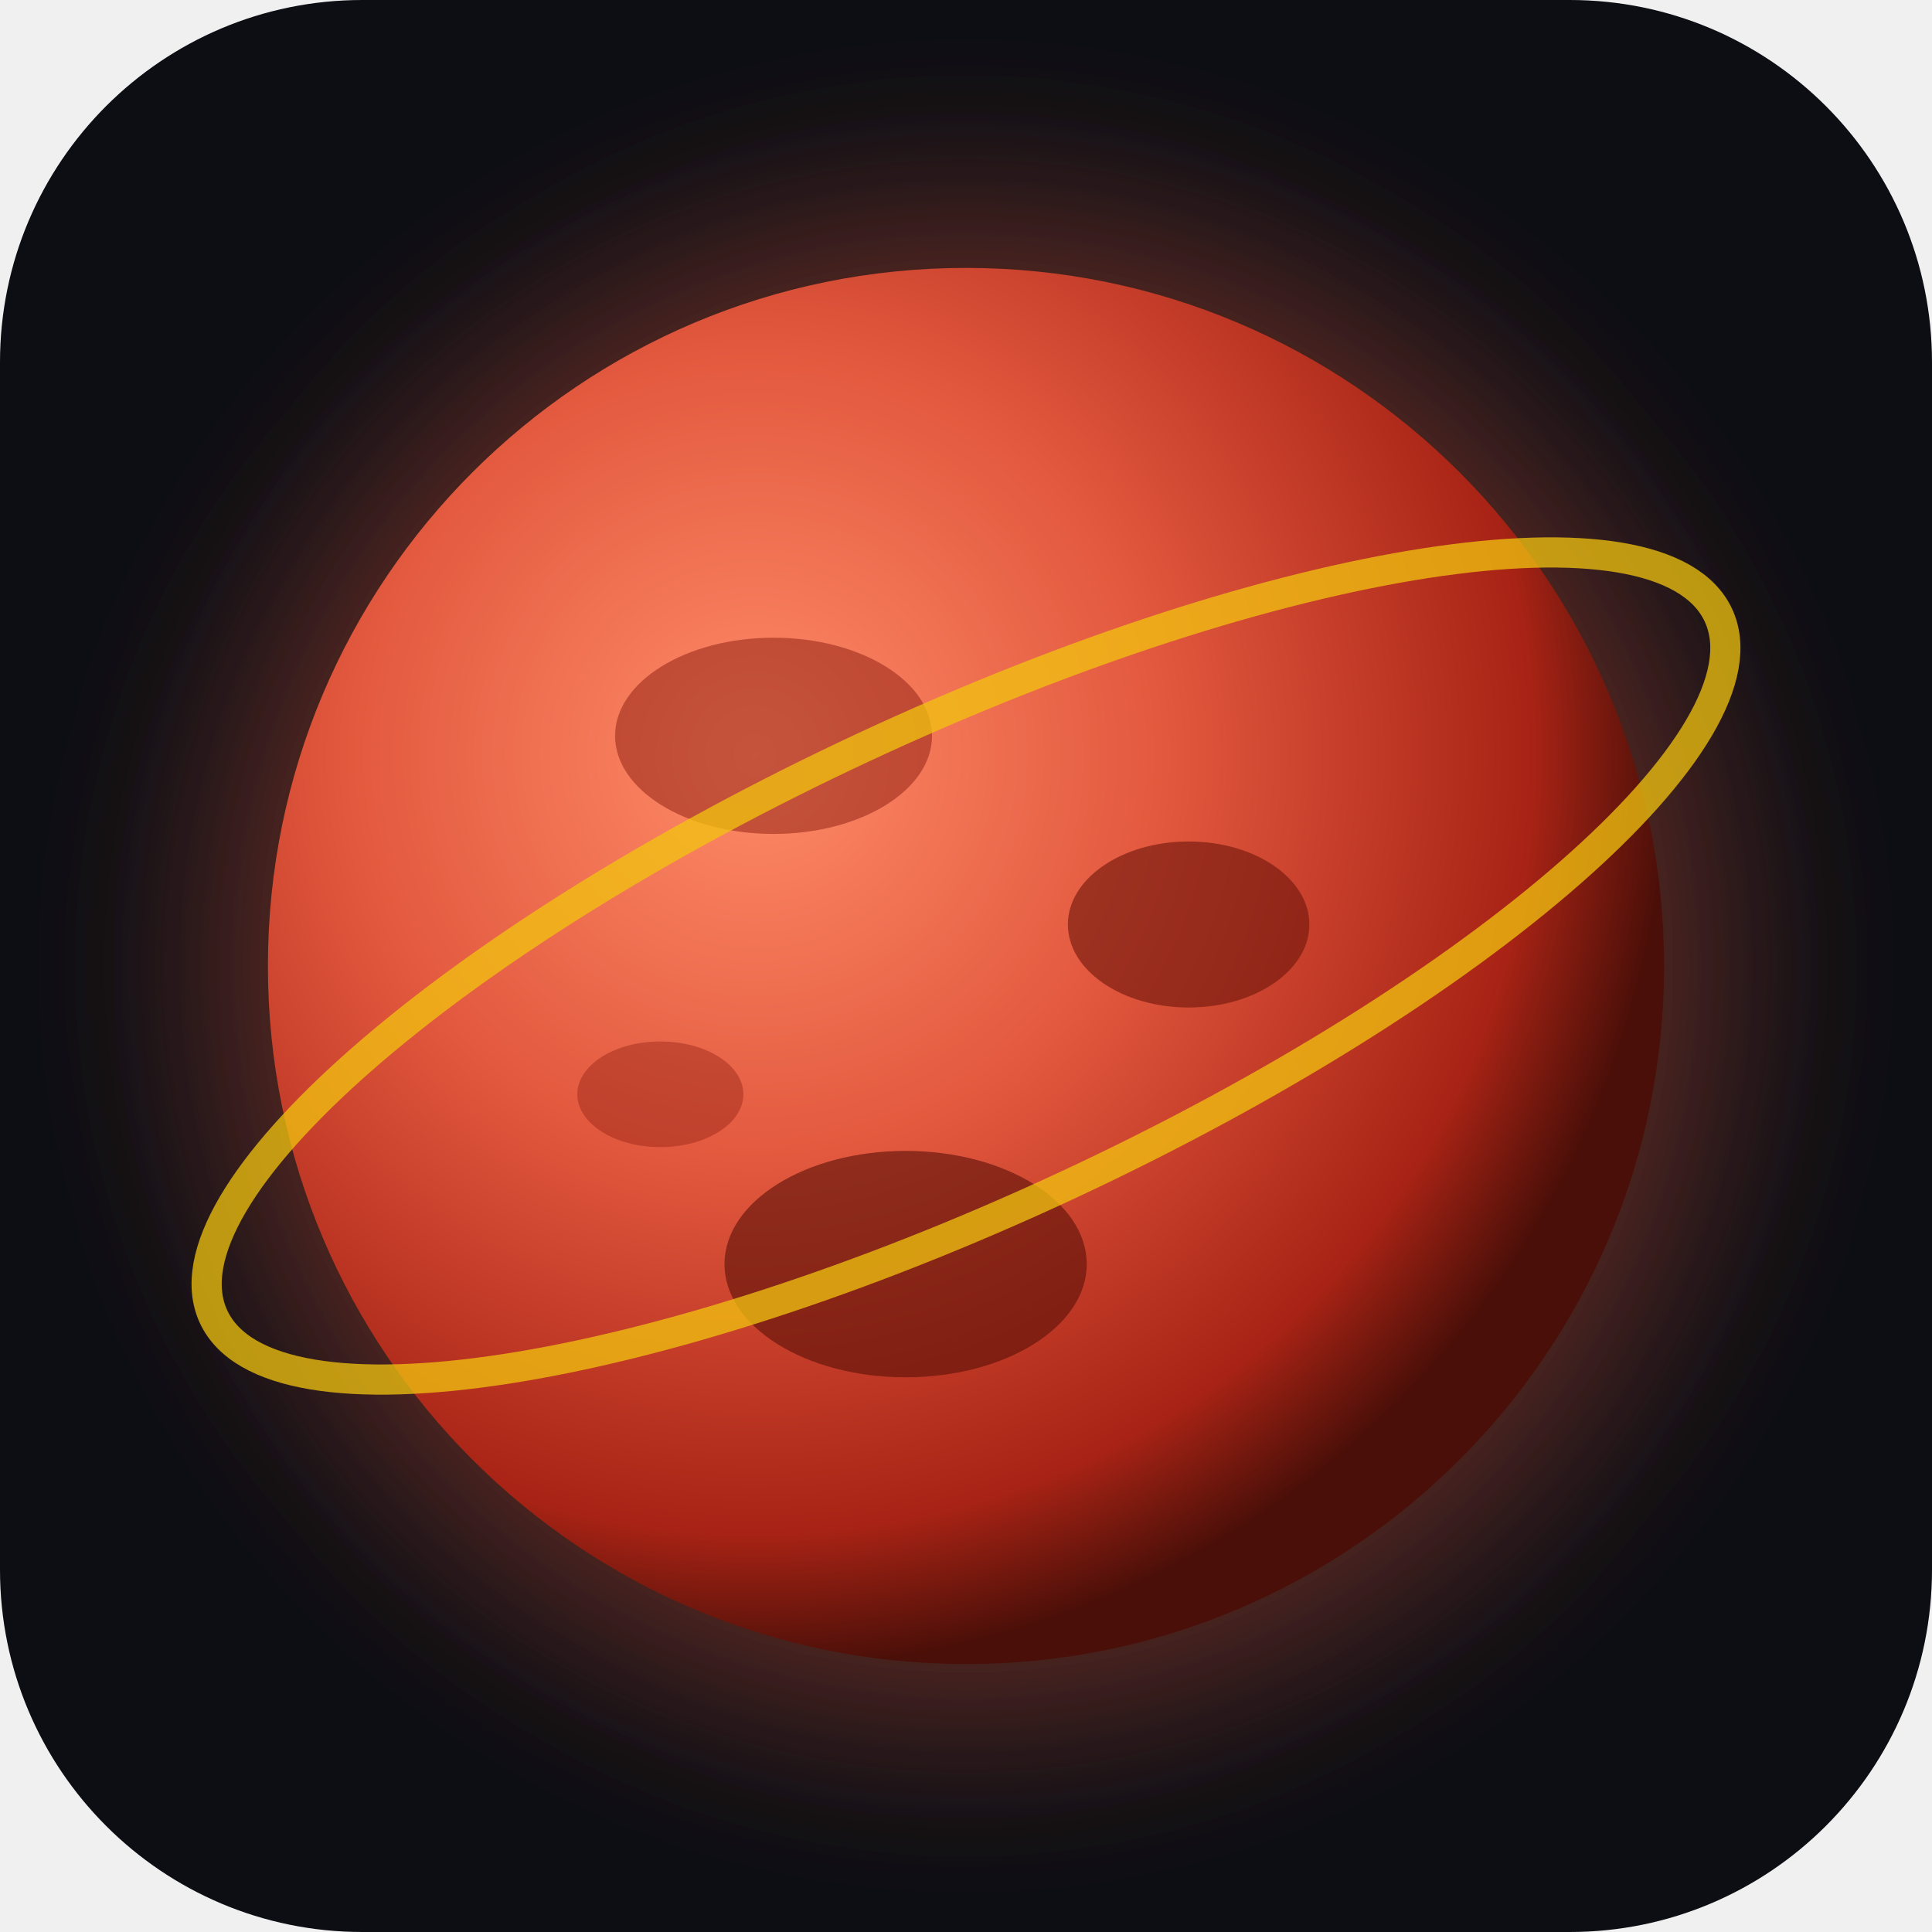
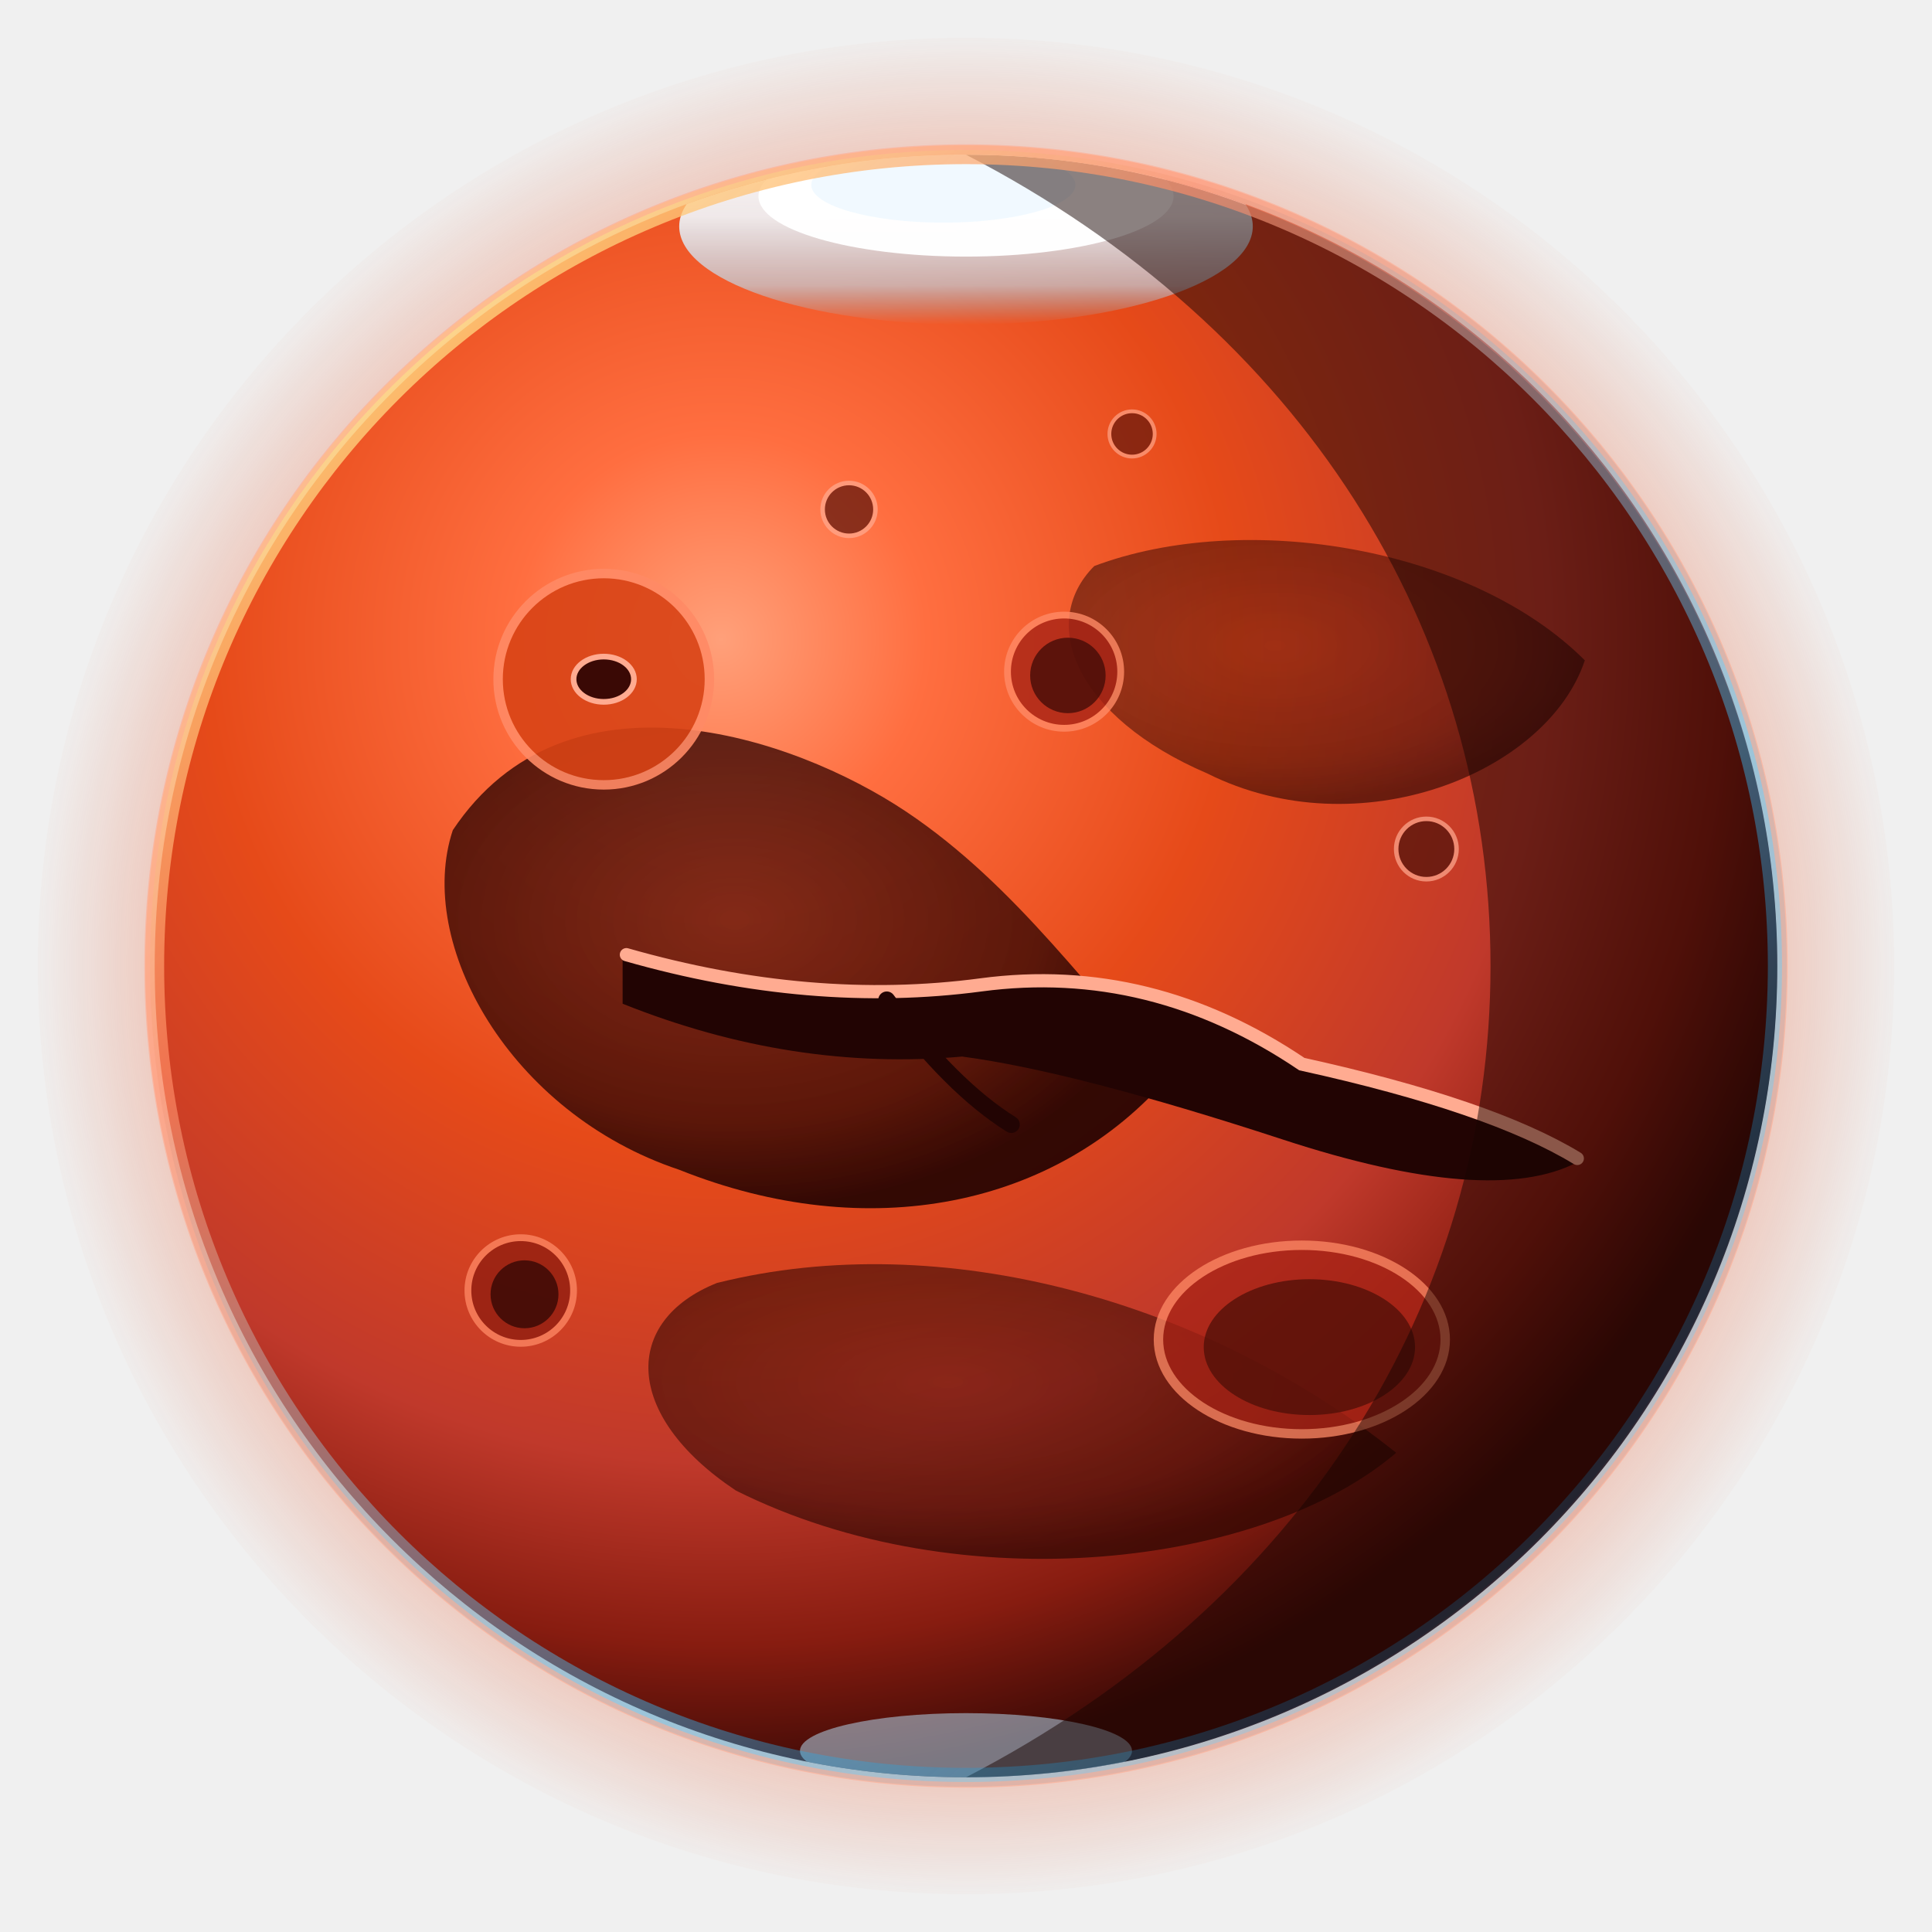
<svg xmlns="http://www.w3.org/2000/svg" viewBox="0 0 512 512" width="512" height="512">
  <defs>
-     <radialGradient id="marsGrad512" cx="35%" cy="35%" r="65%">
-       <stop offset="0%" stop-color="#ff8c69" />
-       <stop offset="45%" stop-color="#e2583e" />
-       <stop offset="85%" stop-color="#a82315" />
-       <stop offset="100%" stop-color="#4a0f08" />
+     <radialGradient id="marsOuterGlow" cx="50%" cy="50%" r="50%">
+       <stop offset="76%" stop-color="#ff5722" stop-opacity="0.4" />
+       <stop offset="88%" stop-color="#e64a19" stop-opacity="0.2" />
+       <stop offset="100%" stop-color="#d84315" stop-opacity="0" />
    </radialGradient>
-     <radialGradient id="glowGrad512" cx="50%" cy="50%" r="50%">
-       <stop offset="60%" stop-color="#e2583e" stop-opacity="0.55" />
-       <stop offset="100%" stop-color="#e2583e" stop-opacity="0" />
+     <radialGradient id="marsSphere" cx="35%" cy="30%" r="70%">
+       <stop offset="0%" stop-color="#ffa07a" />
+       <stop offset="18%" stop-color="#ff6e40" />
+       <stop offset="45%" stop-color="#e64a19" />
+       <stop offset="72%" stop-color="#c0392b" />
+       <stop offset="88%" stop-color="#871c10" />
+       <stop offset="100%" stop-color="#3d0a06" />
    </radialGradient>
-     <filter id="blur512">
-       <feGaussianBlur stdDeviation="16" />
-     </filter>
+     <linearGradient id="marsLimb" x1="15%" y1="10%" x2="85%" y2="90%">
+       <stop offset="0%" stop-color="#ffe082" stop-opacity="0.9" />
+       <stop offset="25%" stop-color="#ff8a65" stop-opacity="0.75" />
+       <stop offset="70%" stop-color="#38bdf8" stop-opacity="0.5" />
+       <stop offset="100%" stop-color="#0284c7" stop-opacity="0.2" />
+     </linearGradient>
+     <linearGradient id="iceCapGrad" x1="50%" y1="0%" x2="50%" y2="100%">
+       <stop offset="0%" stop-color="#ffffff" stop-opacity="0.98" />
+       <stop offset="45%" stop-color="#f0f9ff" stop-opacity="0.9" />
+       <stop offset="80%" stop-color="#bae6fd" stop-opacity="0.6" />
+       <stop offset="100%" stop-color="#7dd3fc" stop-opacity="0" />
+     </linearGradient>
+     <radialGradient id="albedoGrad" cx="40%" cy="40%" r="60%">
+       <stop offset="0%" stop-color="#5c150c" stop-opacity="0.75" />
+       <stop offset="70%" stop-color="#420d06" stop-opacity="0.85" />
+       <stop offset="100%" stop-color="#2a0502" stop-opacity="0.95" />
+     </radialGradient>
+     <clipPath id="planetClip">
+       <circle cx="256" cy="256" r="215" />
+     </clipPath>
  </defs>
-   <rect width="512" height="512" rx="96" fill="#0c0e14" />
-   <circle cx="256" cy="256" r="230" fill="url(#glowGrad512)" filter="url(#blur512)" />
-   <circle cx="256" cy="256" r="185" fill="url(#marsGrad512)" />
-   <ellipse cx="205" cy="195" rx="42" ry="26" fill="#8c1b0f" opacity="0.5" />
-   <ellipse cx="315" cy="245" rx="32" ry="22" fill="#6d140a" opacity="0.6" />
-   <ellipse cx="240" cy="335" rx="48" ry="30" fill="#580f07" opacity="0.6" />
-   <ellipse cx="175" cy="290" rx="22" ry="14" fill="#8c1b0f" opacity="0.4" />
-   <ellipse cx="256" cy="256" rx="220" ry="64" fill="none" stroke="#f1c40f" stroke-width="8" opacity="0.75" transform="rotate(-25 256 256)" />
+   <circle cx="256" cy="256" r="246" fill="url(#marsOuterGlow)" />
+   <g clip-path="url(#planetClip)">
+     <circle cx="256" cy="256" r="215" fill="url(#marsSphere)" />
+     <path d="M 120 220 C 150 175, 210 195, 240 215 C 270 235, 290 265, 310 285 C 280 320, 230 330, 180 310 C 135 295, 110 250, 120 220 Z" fill="url(#albedoGrad)" />
+     <path d="M 290 150 C 330 135, 390 145, 420 175 C 410 205, 360 225, 320 205 C 285 190, 275 165, 290 150 Z" fill="url(#albedoGrad)" opacity="0.65" />
+     <path d="M 190 340 C 250 325, 320 345, 370 385 C 335 415, 255 425, 195 395 C 165 375, 165 350, 190 340 Z" fill="url(#albedoGrad)" opacity="0.75" />
+     <path d="M 165 254 Q 215 268 260 262 T 345 283 Q 395 294 418 308 Q 395 320 340 302 T 255 280 Q 210 284 165 266 Z" fill="#220403" />
+     <path d="M 166 253 Q 215 267 260 261 T 345 282 Q 395 293 418 307" stroke="#ffab91" stroke-width="3.5" stroke-linecap="round" fill="none" />
+     <path d="M 235 265 Q 252 288 268 298" stroke="#220403" stroke-width="4.5" stroke-linecap="round" fill="none" />
+     <path d="M 308 276 Q 325 294 342 300" stroke="#220403" stroke-width="3.5" stroke-linecap="round" fill="none" />
+     <circle cx="160" cy="180" r="28" fill="#d84315" stroke="#ff8a65" stroke-width="2.5" opacity="0.9" />
+     <ellipse cx="160" cy="180" rx="8" ry="6" fill="#3a0905" stroke="#ffab91" stroke-width="1.5" />
+     <ellipse cx="345" cy="355" rx="38" ry="25" fill="#a82315" stroke="#ff8a65" stroke-width="2.5" opacity="0.75" />
+     <ellipse cx="347" cy="357" rx="28" ry="18" fill="#470d06" opacity="0.7" />
+     <circle cx="138" cy="342" r="14" fill="#8c1b0f" stroke="#ff8a65" stroke-width="1.8" opacity="0.75" />
+     <circle cx="139" cy="343" r="9" fill="#2d0603" opacity="0.75" />
+     <circle cx="282" cy="178" r="15" fill="#a82315" stroke="#ff8a65" stroke-width="1.8" opacity="0.8" />
+     <circle cx="283" cy="179" r="10" fill="#3d0a06" opacity="0.75" />
+     <circle cx="225" cy="135" r="7" fill="#581109" stroke="#ffab91" stroke-width="1.2" opacity="0.7" />
+     <circle cx="378" cy="225" r="8" fill="#4a0f08" stroke="#ffab91" stroke-width="1.2" opacity="0.7" />
+     <circle cx="300" cy="115" r="6" fill="#581109" stroke="#ffab91" stroke-width="1" opacity="0.65" />
+     <ellipse cx="256" cy="60" rx="76" ry="26" fill="url(#iceCapGrad)" />
+     <ellipse cx="256" cy="52" rx="55" ry="16" fill="#ffffff" opacity="0.98" />
+     <ellipse cx="250" cy="49" rx="35" ry="10" fill="#f0f9ff" opacity="0.95" />
+     <ellipse cx="256" cy="464" rx="44" ry="10" fill="#bae6fd" opacity="0.5" />
+     <path d="M 256 41 C 374 41 471 138 471 256 C 471 374 374 471 256 471 C 345 425 395 345 395 256 C 395 167 345 87 256 41 Z" fill="#180402" opacity="0.5" />
+   </g>
+   <circle cx="256" cy="256" r="215" fill="none" stroke="url(#marsLimb)" stroke-width="5" opacity="0.9" />
+   <circle cx="256" cy="256" r="217" fill="none" stroke="#ffab91" stroke-width="1.5" opacity="0.6" />
</svg>
